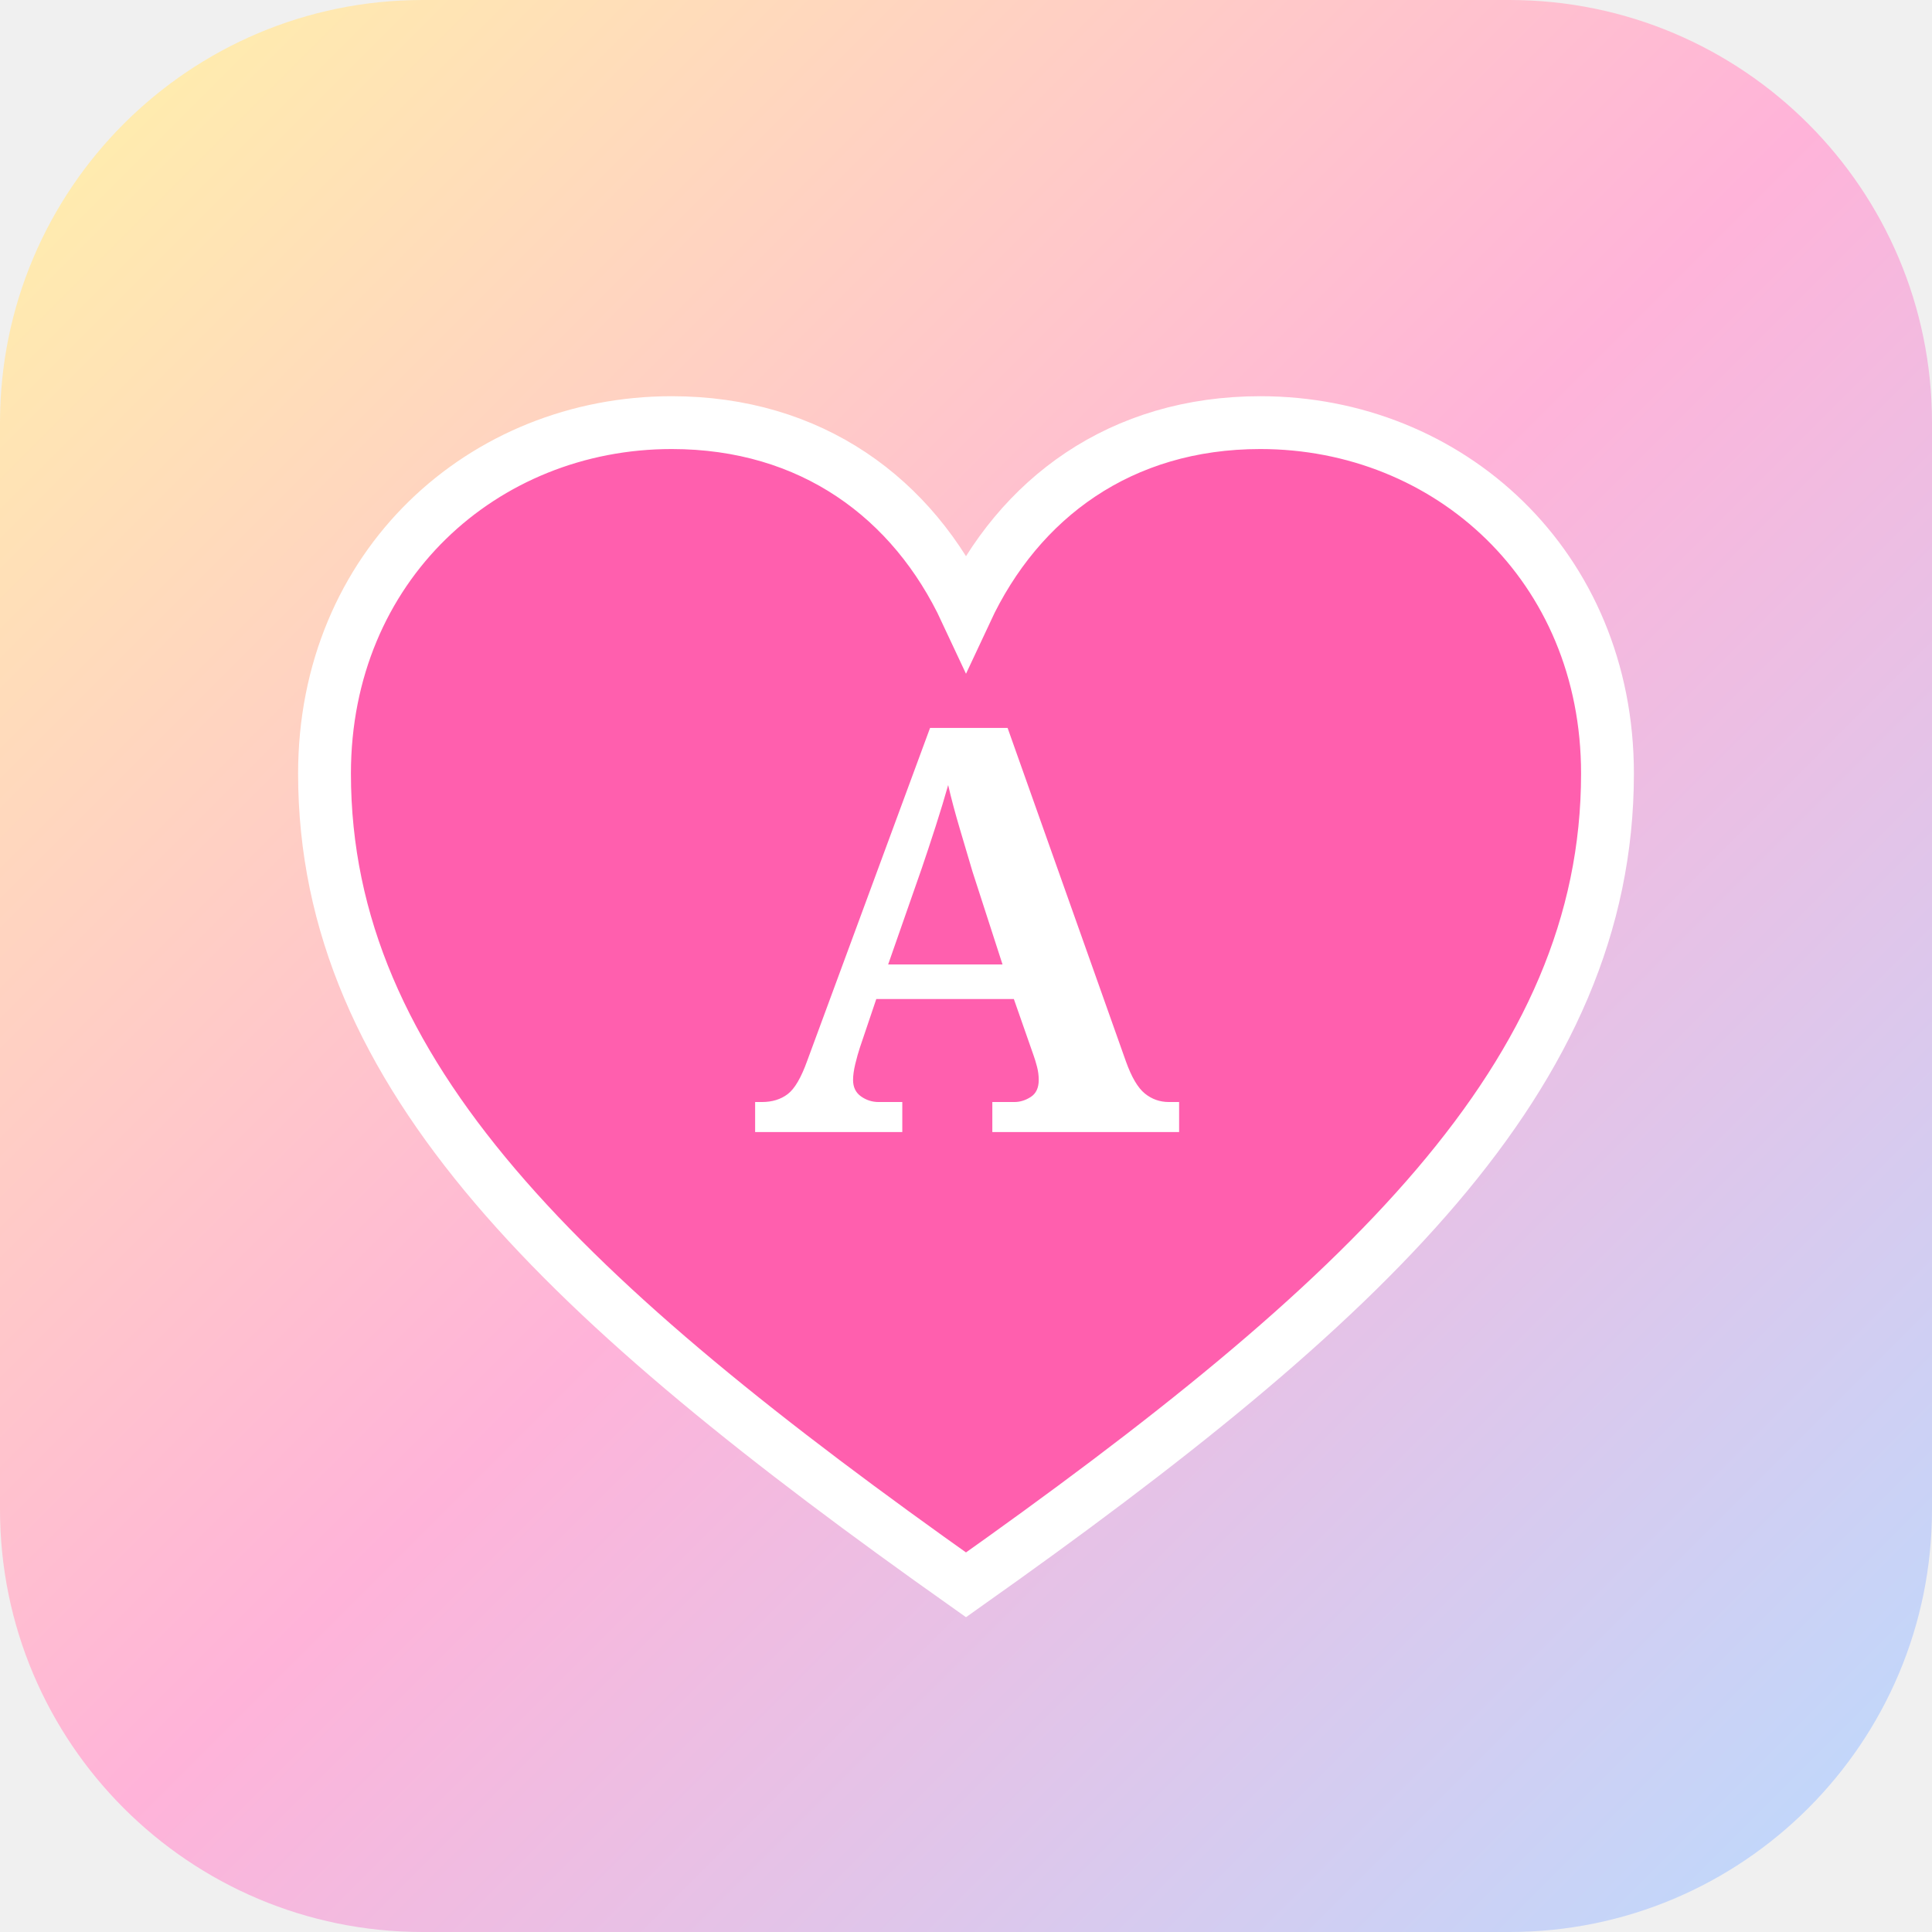
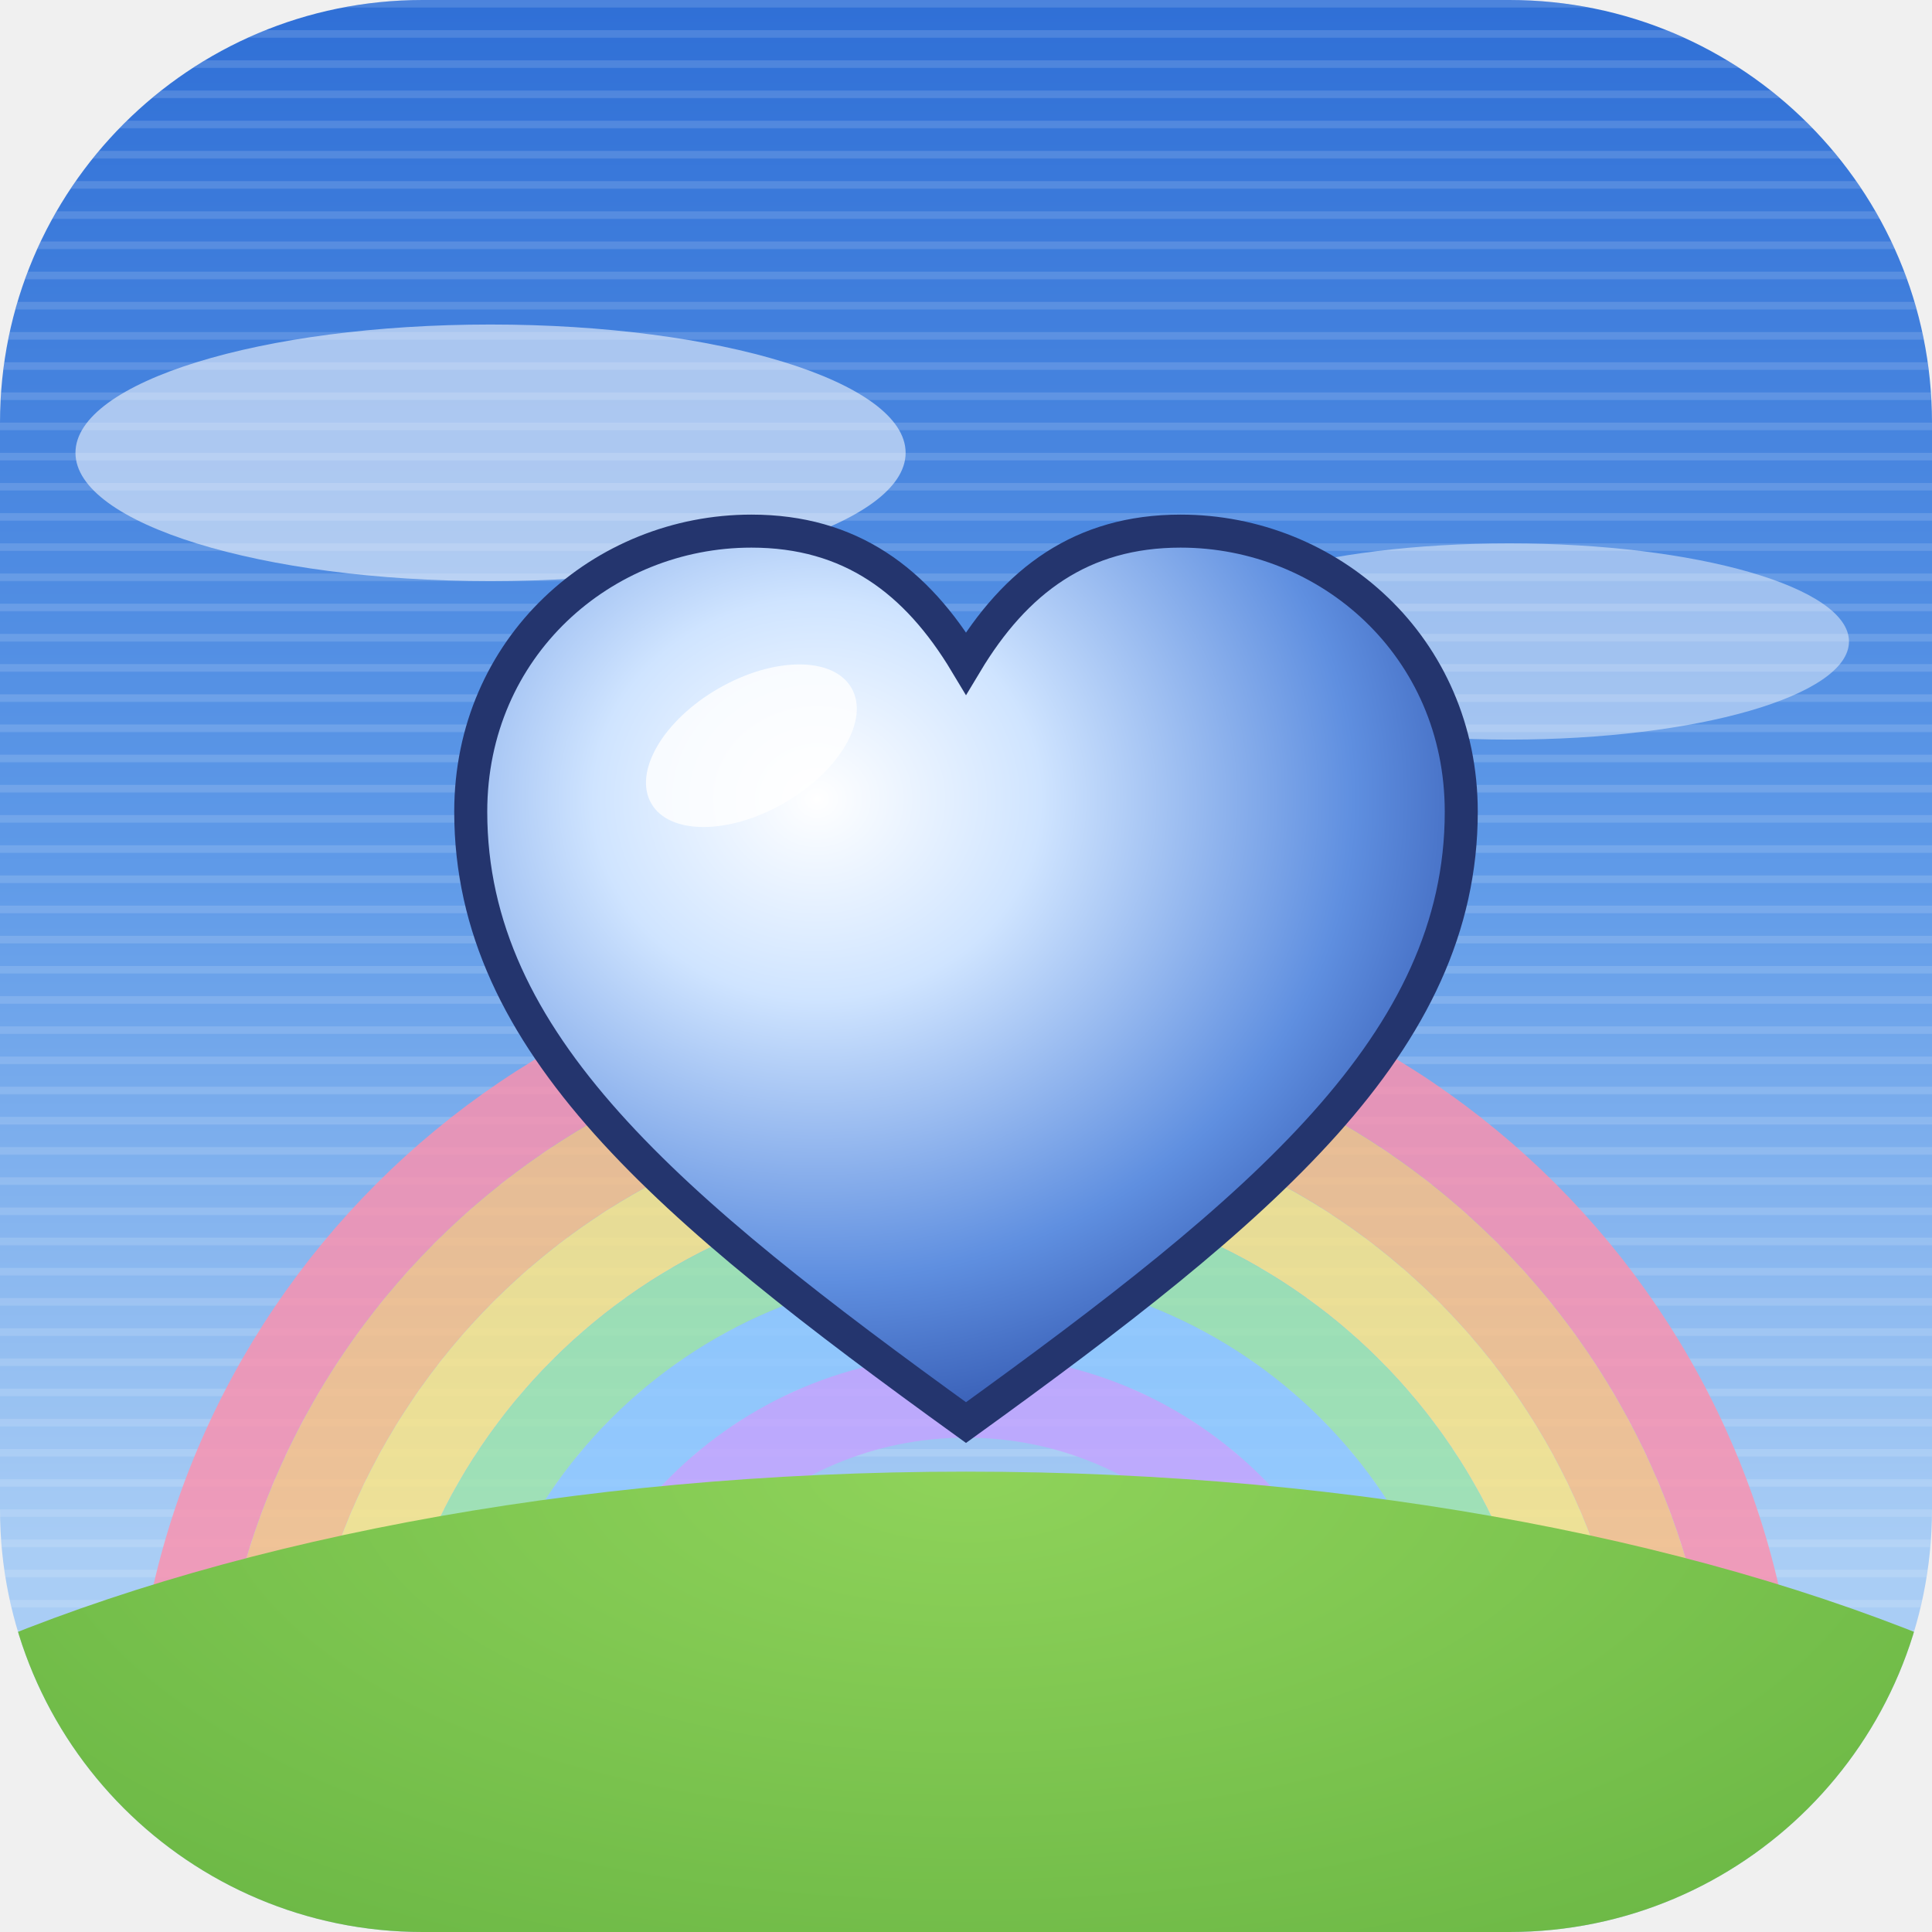
<svg xmlns="http://www.w3.org/2000/svg" viewBox="0 0 512 512">
  <defs>
-     <linearGradient id="g" x1="0" y1="0" x2="1" y2="1">
-       <stop offset="0" stop-color="#fff4a8" />
-       <stop offset=".5" stop-color="#ffb3d9" />
-       <stop offset="1" stop-color="#b9dcff" />
+     <linearGradient id="sky" x1="0" y1="0" x2="0" y2="1">
+       <stop offset="0" stop-color="#2f6fd6" />
+       <stop offset=".45" stop-color="#5f9ae8" />
+       <stop offset=".8" stop-color="#a9cdf5" />
    </linearGradient>
+     <radialGradient id="hill" cx=".5" cy="0" r="1">
+       <stop offset="0" stop-color="#8fd35a" />
+       <stop offset=".6" stop-color="#5fae3e" />
+       <stop offset="1" stop-color="#4a9630" />
+     </radialGradient>
+     <radialGradient id="ch" cx=".35" cy=".3" r=".9">
+       <stop offset="0" stop-color="#fff" />
+       <stop offset=".25" stop-color="#cfe4ff" />
+       <stop offset=".6" stop-color="#5f8fe0" />
+       <stop offset=".85" stop-color="#2c4fa8" />
+       <stop offset="1" stop-color="#9fc2ff" />
+     </radialGradient>
+     <pattern id="st" width="8" height="8" patternUnits="userSpaceOnUse">
+       <rect width="8" height="2" fill="#fff" opacity=".14" />
+     </pattern>
+     <clipPath id="r">
+       <rect width="512" height="512" rx="112" />
+     </clipPath>
  </defs>
-   <rect width="512" height="512" rx="112" fill="url(#g)" />
-   <path d="M256 420 C150 345 86 285 86 205 C86 150 128 112 178 112 C215 112 242 132 256 162 C270 132 297 112 334 112 C384 112 426 150 426 205 C426 285 362 345 256 420Z" fill="#ff5fae" stroke="#fff" stroke-width="14" />
-   <text x="256" y="300" text-anchor="middle" font-family="Georgia, serif" font-weight="bold" font-size="150" fill="#fff">A</text>
+   <g clip-path="url(#r)">
+     <rect width="512" height="512" fill="url(#sky)" />
+     <rect width="512" height="512" fill="url(#st)" />
+     <ellipse cx="130" cy="120" rx="110" ry="34" fill="#fff" opacity=".55" />
+     <ellipse cx="400" cy="170" rx="90" ry="26" fill="#fff" opacity=".45" />
+     <g fill="none" stroke-width="22" opacity=".8">
+       <path d="M46 470 A210 210 0 0 1 466 470" stroke="#ff8fab" />
+       <path d="M68 470 A188 188 0 0 1 444 470" stroke="#ffbf80" />
+       <path d="M90 470 A166 166 0 0 1 422 470" stroke="#ffe680" />
+       <path d="M112 470 A144 144 0 0 1 400 470" stroke="#9ee6a8" />
+       <path d="M134 470 A122 122 0 0 1 378 470" stroke="#8fc8ff" />
+       <path d="M156 470 A100 100 0 0 1 356 470" stroke="#c4a3ff" />
+     </g>
+     <ellipse cx="256" cy="560" rx="380" ry="170" fill="url(#hill)" />
+     <g transform="translate(116 132) scale(4.375)">
+       <path d="M32 56C14 43 2 33 2 19 2 9 10 2 19 2c6 0 10 3 13 8 3-5 7-8 13-8 9 0 17 7 17 17 0 14-12 24-30 37z" fill="url(#ch)" stroke="#24356e" stroke-width="2" />
+       <ellipse cx="19" cy="15" rx="7" ry="4" fill="#fff" opacity=".8" transform="rotate(-30 19 15)" />
+     </g>
+   </g>
</svg>
